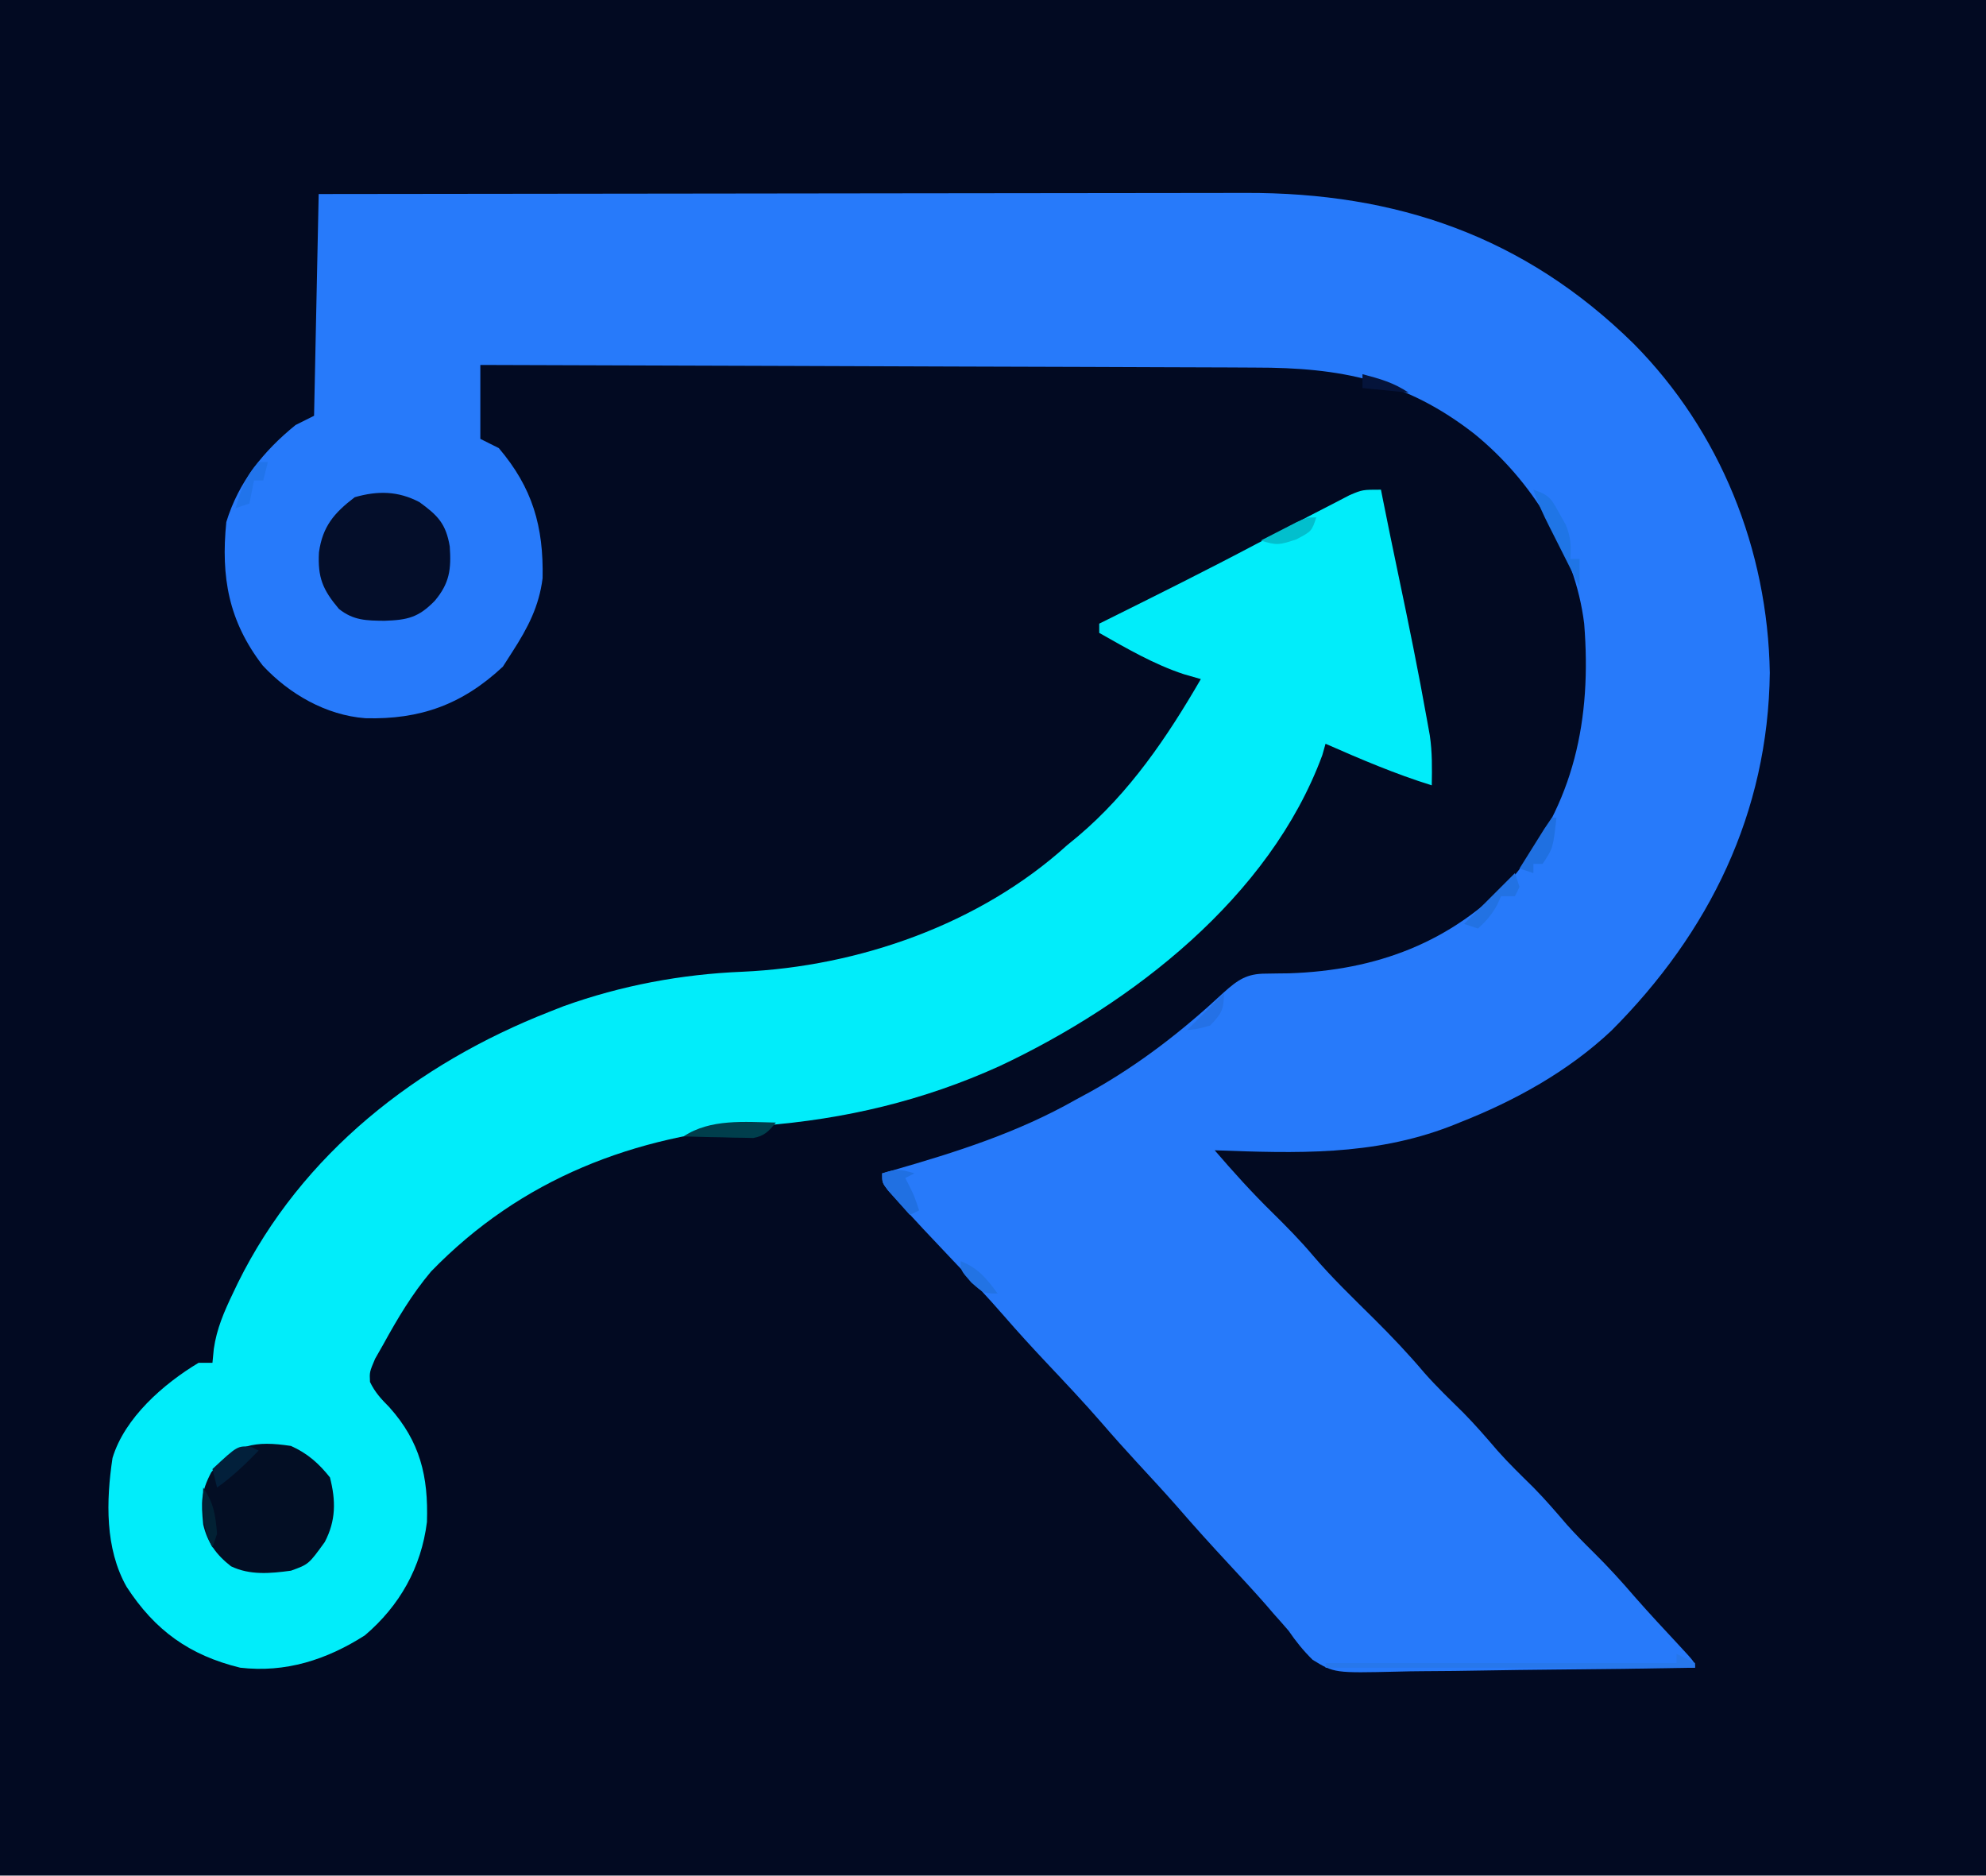
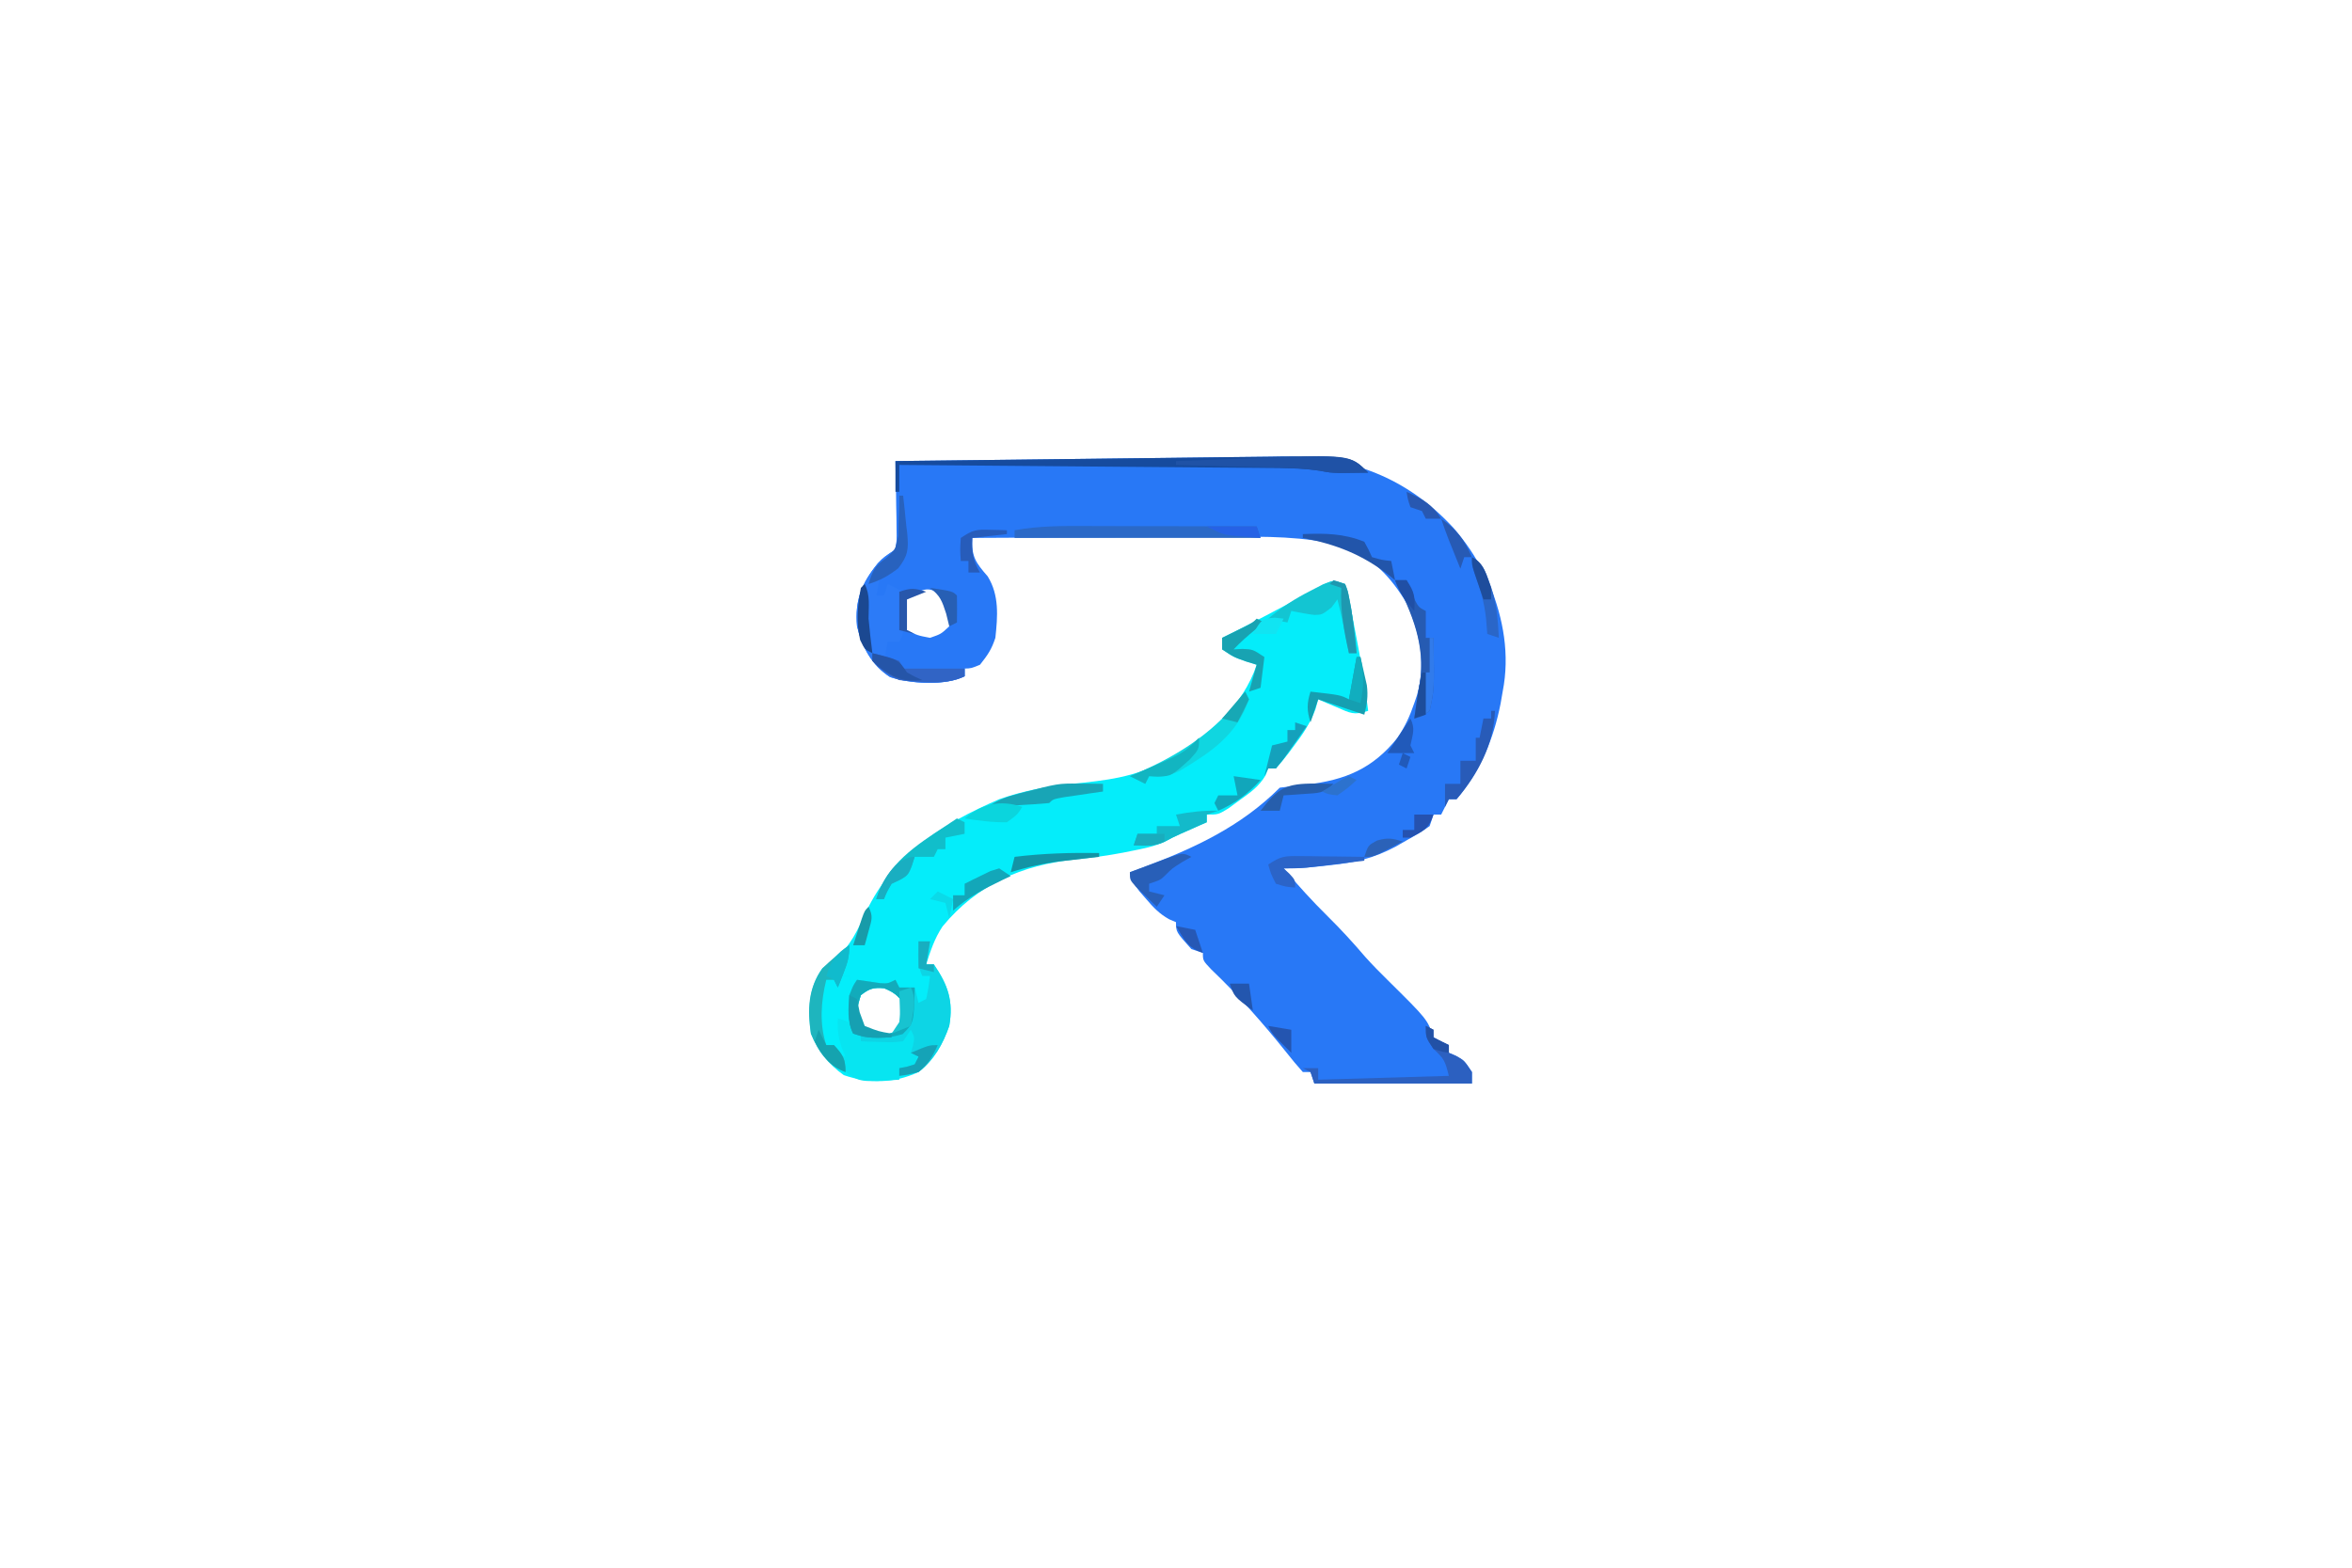
- <svg xmlns="http://www.w3.org/2000/svg" version="1.1" width="430" height="406">
-   <path d="M0,0C143.33,0,286.67,0,430,0c0,135.33,0,270.67,0,406c-143.33,0-286.67,0-430,0C0,270.67,0,135.33,0,0Z" fill="#020A22" />
-   <path d="M69,42c28.35-.05,56.69-.08,85.04-.1c13.16-.01,26.33-.03,39.49-.05c11.47-.02,22.95-.03,34.42-.04c6.08,0,12.15-.01,18.22-.02c5.73-.02,11.45-.02,17.17-.02c2.1,0,4.19,0,6.28-.01c32.69-.11,60.44,9.39,84.07,32.62c18.81,18.97,29.05,44.62,29.5,71.25c-.36,30.29-13.06,56.21-34.3,77.48c-9.4,8.84-20.94,15.2-32.89,19.89c-.69,.28-1.39,.55-2.1,.84c-16.71,6.4-33.31,5.8-50.9,5.16c4.02,4.67,8.09,9.19,12.5,13.5c3.03,2.99,6,5.99,8.75,9.25c4.14,4.86,8.74,9.26,13.27,13.75c3.79,3.77,7.43,7.59,10.88,11.68c2.65,3.01,5.55,5.78,8.41,8.6c2.61,2.65,5.02,5.43,7.44,8.26c2.47,2.78,5.13,5.35,7.78,7.96c2.52,2.56,4.85,5.27,7.19,8c1.85,2.08,3.79,4.04,5.78,6c3.16,3.12,6.1,6.34,8.99,9.71c3.08,3.51,6.27,6.93,9.45,10.34C367,359.89,367,359.89,367,361c-10.29,.19-20.58,.33-30.88,.41c-4.78,.05-9.56,.1-14.34,.19c-4.61,.09-9.23,.14-13.85,.16c-1.75,.01-3.51,.04-5.27,.09c-13.74,.32-13.74,.32-18.45-2.55c-2.03-2-3.61-3.96-5.21-6.3c-1.07-1.24-2.15-2.47-3.25-3.69c-.56-.65-1.12-1.3-1.7-1.98c-2.63-2.99-5.34-5.91-8.05-8.83c-3.79-4.08-7.52-8.2-11.16-12.41c-2.88-3.27-5.85-6.47-8.8-9.67c-2.49-2.71-4.95-5.44-7.35-8.23c-4.02-4.64-8.24-9.09-12.45-13.56c-2.95-3.14-5.85-6.31-8.68-9.57c-3.73-4.3-7.63-8.43-11.56-12.56c-4.05-4.26-8.08-8.53-12-12.91c-.58-.64-1.15-1.28-1.75-1.94C191,256,191,256,191,254c.7-.2,1.41-.4,2.13-.61c13.99-4.02,27.19-8.19,39.87-15.39c1.06-.57,2.12-1.15,3.21-1.74c10.56-5.9,19.89-13.18,28.73-21.41c3.09-2.77,5.02-4.09,9.13-4.09c.81-.01,1.61-.02,2.44-.04c.86-.01,1.73-.02,2.62-.03c18.89-.64,35.11-6.64,48.33-20.62C340.87,173.85,344.65,155.66,343,135c-1.98-16.04-11.36-30.97-23.76-41.07c-14.96-11.66-29-14.38-47.56-14.36c-1.84-.01-3.67-.02-5.51-.03c-4.94-.03-9.89-.04-14.84-.05c-5.19-.01-10.37-.03-15.56-.06c-9.8-.04-19.6-.07-29.4-.09c-11.17-.03-22.33-.07-33.5-.12c-22.96-.09-45.91-.16-68.87-.22c0,5.33,0,10.67,0,16c1.32,.66,2.64,1.32,4,2c7.31,8.61,9.71,16.98,9.48,28.17c-.77,6.09-3.19,10.72-6.48,15.83c-.35,.55-.35,.55-2.12,3.31c-8.8,8.22-17.93,11.48-29.78,11.16c-8.49-.64-16.49-5.24-22.22-11.41C49.5,134.48,47.8,124.92,49,113c2.66-8.66,8.01-15.34,15-21c1.32-.66,2.64-1.32,4-2c.33-16,.67-32,1-48Z" fill="#277AFA" />
-   <path d="M299,106c.12,.59,.23,1.17,.35,1.78c1.12,5.61,2.27,11.22,3.45,16.82c2.2,10.45,4.33,20.89,6.2,31.4c.19,1.04,.38,2.08,.57,3.16c.55,3.67,.49,7.13,.43,10.84c-7.92-2.46-15.42-5.67-23-9c-.23,.82-.46,1.63-.7,2.47c-11.35,30.77-41.25,53.85-69.86,67.3c-16.49,7.48-33.5,11.51-51.5,12.89c-27.6,2.13-52.06,11.43-71.62,31.59C89.22,280.11,86.06,285.43,83,291c-.59,1.04-1.18,2.07-1.79,3.14C80,297,80,297,80.11,299.15c1.09,2.26,2.43,3.7,4.2,5.48c6.65,7.44,8.46,14.94,8.13,24.84C91.21,339.3,86.53,347.6,79,354c-8.26,5.28-17.18,8.15-27,7c-10.99-2.69-18.45-8.06-24.59-17.51c-4.7-8.3-4.44-18.65-3.05-27.88C26.98,306.9,35.43,299.54,43,295c.99,0,1.98,0,3,0c.05-.49,.05-.49,.29-3c.63-4.39,2.24-8.08,4.15-12.06c.35-.74,.7-1.48,1.07-2.24C65.34,249.71,90.33,230.22,119,219c.99-.39,1.98-.78,3-1.18c12.48-4.49,25.51-6.93,38.73-7.47c25.21-1.13,51.42-10.29,70.27-27.35c.8-.66,1.6-1.32,2.43-2c11.19-9.47,19.27-21.41,26.57-34c-1.22-.35-2.43-.7-3.69-1.06c-6.51-2.15-12.36-5.58-18.31-8.94c0-.66,0-1.32,0-2c.63-.31,1.26-.62,1.9-.94c10.79-5.36,21.58-10.73,32.23-16.37c11.99-6.35,11.99-6.35,16.81-8.81c1.08-.56,2.16-1.12,3.27-1.7C295,106,295,106,299,106Z" fill="#01EDFA" />
-   <path d="M63,313c3.57,1.6,6.02,3.77,8.44,6.81c1.3,5.07,1.3,9.37-1.13,14c-3.48,4.81-3.48,4.81-7.31,6.19c-4.43,.6-8.85,1.03-12.98-.95c-3.21-2.51-5.1-5.11-6.02-9.05c-.46-4.84-.53-6.99,1.75-11.31c5.09-6.09,9.5-6.87,17.25-5.69Z" fill="#030E24" />
-   <path d="M90.81,108.69c3.99,2.89,5.75,4.69,6.57,9.61c.34,4.91-.03,7.94-3.25,11.76c-3.51,3.6-5.86,4.15-10.88,4.32c-3.95-.04-6.73-.07-9.87-2.57c-3.53-4.18-4.61-6.82-4.32-12.25c.78-5.58,3.27-8.53,7.75-11.93c5.03-1.44,9.39-1.35,14,1.06Z" fill="#040E2A" />
-   <path d="M363,358c1.32,.66,2.64,1.32,4,2c0,.33,0,.66,0,1c-26.67,0-53.33,0-80,0c0-.33,0-.66,0-1c25.33,0,50.67,0,76,0c0-.66,0-1.32,0-2Z" fill="#2777EB" />
-   <path d="M332,106c3.6,1.2,3.91,2.02,5.69,5.25c.43,.77,.87,1.54,1.32,2.33c1.09,2.66,1.18,4.58,.99,7.42c.66,0,1.32,0,2,0c0,1.98,0,3.96,0,6c-.26-.51-.51-1.03-.78-1.56c-.96-1.93-1.94-3.86-2.91-5.79c-.63-1.24-1.25-2.47-1.87-3.71c-.32-.63-.64-1.25-.96-1.9c-1.34-2.65-2.54-5.21-3.48-8.04Z" fill="#1F75E6" />
-   <path d="M328,189c.33,.99,.66,1.98,1,3c-.33,.66-.66,1.32-1,2c-.99,0-1.98,0-3,0c-.27,.6-.54,1.2-.81,1.81c-1.17,2.16-2.38,3.55-4.19,5.19c-.99-.33-1.98-.66-3-1c3.67-3.67,7.33-7.33,11-11Z" fill="#2272E3" />
-   <path d="M54.38,313.19c.53,.27,1.07,.53,1.62,.81c-2.85,2.93-5.65,5.64-9,8c-.33-1.32-.66-2.64-1-4c5.42-5.05,5.42-5.05,8.38-4.81Z" fill="#02203B" />
-   <path d="M168,243c-1.57,1.87-2.46,2.9-4.9,3.34c-.7-.02-1.39-.03-2.11-.05c-.76-.01-1.52-.02-2.3-.03c-.78-.02-1.57-.05-2.38-.07c-.4-.01-.4-.01-2.41-.04c-1.97-.04-3.93-.09-5.9-.15c5.79-3.86,13.24-3.14,20-3Z" fill="#003E4C" />
-   <path d="M198,254c-.33,.17-.33,.17-2,1c.31,.6,.62,1.2,.94,1.81C198,259,198,259,199,262c-.33,.17-.33,.17-2,1c-1.01-1.12-2-2.25-3-3.37c-.56-.63-1.11-1.26-1.69-1.9C191,256,191,256,191,254c3.13-1.04,3.99-.93,7,0Z" fill="#2070E2" />
-   <path d="M336,177c.33,0,.66,0,1,0c-.75,6.63-.75,6.63-3,10c-.66,0-1.32,0-2,0c0,.66,0,1.32,0,2c-.99-.33-1.98-.66-3-1c1.14-1.84,2.29-3.67,3.44-5.5c.64-1.02,1.27-2.04,1.93-3.09c.27-.4,.27-.4,1.63-2.41Z" fill="#1F70E1" />
-   <path d="M56,100c.66,0,1.32,0,2,0c-.33,1.32-.66,2.64-1,4c-.66,0-1.32,0-2,0c-.33,1.65-.66,3.3-1,5c-.99,.33-1.98,.66-3,1c1.14-3.87,2.23-7,5-10Z" fill="#2174EB" />
-   <path d="M285,112c-1,3-1,3-4.31,4.75c-3.63,1.23-4.32,1.35-7.69,.25c1.62-.84,3.25-1.67,4.88-2.5c.9-.46,1.8-.93,2.74-1.41C283,112,283,112,285,112Z" fill="#02BFCD" />
-   <path d="M44,322c2.32,3.49,2.63,5.86,3,10c-.33,.99-.66,1.98-1,3c-2.25-4.5-2.17-8.08-2-13Z" fill="#022134" />
-   <path d="M208,273c3.8,1.49,5.61,3.76,8,7c-3,0-3,0-5.69-2.37C208,275,208,275,208,273Z" fill="#2273E4" />
-   <path d="M265,215c0,3.57-.55,4.47-3,7c-2.69,.75-2.69,.75-5,1c2.67-2.67,5.33-5.33,8-8Z" fill="#2471E6" />
-   <path d="M295,81c3.79,1,6.72,1.81,10,4c-3.33-.33-6.67-.67-10-1c0-.99,0-1.98,0-3Z" fill="#05143B" />
+ <svg xmlns="http://www.w3.org/2000/svg" version="1.1" width="612" height="408">
+   <path d="M378.25,137.44c3.16,3.69,5.58,7.22,7.75,11.56c.26,.51,.26,.51,1.56,3.06c3.67,8.99,5.32,18.41,3.44,27.94c-.18,1.03-.35,2.06-.54,3.12c-1.81,9.22-5.32,17.65-11.46,24.88c-.66,0-1.32,0-2,0c-.33,.66-.33,.66-2,4c-.66,0-1.32,0-2,0c-.33,.99-.66,1.98-1,3c-2.55,1.75-2.55,1.75-5.75,3.56c-1.05,.6-2.09,1.2-3.17,1.82c-5.63,2.96-10.38,4.09-16.64,4.75c-.76,.08-1.51,.17-2.29,.26c-3.41,.38-6.71,.61-10.15,.61c3.68,4.34,7.45,8.51,11.5,12.5c3.43,3.38,6.62,6.88,9.75,10.54c1.85,2.07,3.77,4.01,5.75,5.96c10.44,10.32,10.44,10.32,12,15c2.06,1.19,2.06,1.19,4,2c0,.66,0,1.32,0,2c.62,.27,1.24,.54,1.88,.81C381,276,381,276,383,279c0,.99,0,1.98,0,3c-13.67,0-27.33,0-41,0c-.33-.99-.66-1.98-1-3c-.66,0-1.32,0-2,0c-1.46-1.61-2.84-3.29-4.19-5c-6.15-7.69-12.5-14.88-19.62-21.69C313,250,313,250,313,248c-.99-.33-1.98-.66-3-1c-4-4.46-4-4.46-4-7c-.58-.25-1.17-.5-1.77-.75c-2.54-1.42-4.02-2.98-5.92-5.19c-.6-.69-1.2-1.38-1.82-2.09C295,230,295,230,294,227c1.18-.44,2.37-.87,3.59-1.32c13.18-4.93,25.3-10.57,35.41-20.68c2.32-.34,4.66-.6,7-.81c10.02-1.16,17.23-4.16,23.6-12.15c1.99-2.9,3.27-5.71,4.4-9.04c.22-.63,.43-1.25,.65-1.9c2.47-8.16,.84-16.45-2.65-24.1c-3.91-6.67-9.17-12.29-16.57-14.91c-10.18-2.56-20.07-2.47-30.51-2.38c-1.91,0-3.82,.01-5.73,.01c-4.98,.01-9.97,.04-14.95,.07c-5.1,.03-10.2,.05-15.3,.06c-9.98,.04-19.96,.09-29.94,.15c-.24,4.81,.83,6.37,4,10c3.05,4.93,2.6,10.4,2,16c-.98,2.99-1.99,4.48-4,7c-2.25,.94-2.25,.94-4,1c0,.66,0,1.32,0,2c-5.08,2.54-14.05,1.98-19.41,.2c-4.77-3.05-7.27-7.79-8.59-13.2c-.61-6.76,1.19-11.21,5.43-16.41C230,145,230,145,233,143c.34-2.34,.34-2.34,.29-5.23c0-.51,0-.51-.03-3.12c-.02-1.08-.05-2.16-.07-3.27c-.02-1.09-.03-2.18-.04-3.3c-.04-2.7-.09-5.39-.15-8.08c14-.18,28.01-.34,42.01-.49c6.51-.08,13.01-.15,19.51-.23c6.29-.08,12.57-.15,18.85-.22c2.39-.02,4.78-.05,7.17-.09c3.37-.04,6.73-.08,10.09-.11c.98-.01,1.95-.03,2.96-.05c17.79-.1,32.51,5.45,44.66,18.63ZM236,156c-1.16,3.32-1.12,4.63,0,8c2.75,1.38,2.75,1.38,6,2c2.88-1,2.88-1,5-3c.63-2.94,.63-2.94,0-6c-4.6-4.49-5.83-4.75-11-1Z" fill="#2878F6" />
+   <path d="M350,152c.85,3.02,1.45,5.92,2,9c.25,1.28,.5,2.56,.75,3.88c1.3,6.69,2.46,13.34,3.25,20.12c-3.71,1.24-4.68,.57-8.19-.94c-.45-.19-.45-.19-2.73-1.15c-.69-.3-1.37-.6-2.08-.91c-.12,.43-.12,.43-.72,2.6c-1.44,3.82-3.32,6.54-5.78,9.78c-.2,.27-.2,.27-1.22,1.65c-1.04,1.36-2.16,2.67-3.28,3.97c-.66,0-1.32,0-2,0c-.11,.29-.11,.29-.66,1.73c-1.78,3.01-3.95,4.49-6.78,6.52c-.97,.71-1.93,1.41-2.93,2.14C317,212,317,212,314,212c0,.66,0,1.32,0,2c-.6,.27-1.21,.53-1.83,.8c-.8,.36-1.6,.71-2.42,1.08c-.79,.34-1.58,.69-2.39,1.05C305,218,305,218,303.13,219.04c-2.9,1.31-5.76,1.84-8.88,2.46c-.65,.13-1.31,.26-1.98,.4c-4.13,.79-8.25,1.34-12.43,1.77c-13.9,1.42-25.6,6.51-34.59,17.45c-2.07,3.11-3.13,6.32-4.25,9.88c.66,0,1.32,0,2,0c3.66,5.38,5.12,9.48,4,16c-1.65,4.76-4,8.85-8,12c-6.26,2.96-12.92,3.06-19.44,.81c-4.02-2.84-6.67-6.29-8.56-10.81c-.72-6.15-.72-11.84,3-17c1.07-.85,2.16-1.68,3.25-2.5c4.14-3.3,5.85-7.39,8.06-12.11C232.58,222.21,245,214.53,260,208c6.23-2.18,12.44-3.35,19-4c8.62-.88,16.39-1.68,24-6c.65-.35,1.3-.7,1.97-1.05c9.54-5.49,18.48-13.29,22.03-23.95c-.93-.29-1.86-.58-2.81-.87C321,171,321,171,318,169c0-.99,0-1.98,0-3c1.14-.56,2.28-1.13,3.45-1.71c4.47-2.24,8.89-4.56,13.3-6.91c1.47-.79,2.95-1.57,4.42-2.36c.64-.34,1.28-.68,1.94-1.03c.63-.33,1.25-.65,1.89-.99c.68-.39,1.35-.78,2.05-1.19C347,151,347,151,350,152ZM224,259c-1.09,3.34-1.39,5.14,.06,8.38C226,269,226,269,229,269.44c3-.44,3-.44,4.88-1.63c1.53-2.47,1.55-3.96,1.12-6.81c-1.47-2.06-2.62-2.84-4.94-3.81c-2.75-.25-3.89,.09-6.06,1.81Z" fill="#04EDFA" />
+   <path d="M221,254c1.32,4.96,1.09,9.91,1,15c.66,0,1.32,0,2,0c0,.66,0,1.32,0,2c3.67,0,7.33,0,11,0c.66-1.32,1.32-2.64,2-4c.66,.33,1.32,.66,2,1c.1,3.49-.22,6.59-1,10c-1.32,0-2.64,0-4,0c0,.99,0,1.98,0,3c-10.05,.62-10.05,.62-13.56-1.69c-1.48-2.38-2.55-4.65-3.44-7.31c-.66,0-1.32,0-2,0c-2.5-3.75-2.42-7.65-2-12c.81-2.94,.81-2.94,2-5c3-1,3-1,6-1Z" fill="#07E5F1" />
+   <path d="M239,245c.99,0,1.98,0,3,0c-.33,1.98-.66,3.96-1,6c.66,0,1.32,0,2,0c3.66,5.38,5.12,9.48,4,16c-1.63,4.71-3.97,8.95-8,12c-2.75,.75-2.75,.75-5,1c0-.66,0-1.32,0-2c.64-.12,1.28-.25,1.94-.37c.68-.21,1.36-.42,2.06-.63c.33-.66,.66-1.32,1-2c-.66-.33-1.32-.66-2-1c.19-.62,.37-1.24,.56-1.87C238,270,238,270,237,268c-.66,.99-1.32,1.98-2,3c-2.6,.29-2.6,.29-5.62,.19c-.51-.02-.51-.02-3.04-.08c-.77-.04-1.55-.07-2.34-.11c0-.66,0-1.32,0-2c-.66,0-1.32,0-2,0c-1.58-3.17-1.29-6.54-1-10c1-2.5,1-2.5,2-4c2.02,.29,4.04,.59,6.05,.88C231,256,231,256,233,255c.33,.66,.66,1.32,1,2c1.32,0,2.64,0,4,0c.33,1.32,.66,2.64,1,4c.66-.33,1.32-.66,2-1c.63-3.06,.63-3.06,1-6c-.66,0-1.32,0-2,0c-1.48-2.96-1.06-5.74-1-9Zm-15,14c-1.09,3.34-1.39,5.14,.06,8.38C226,269,226,269,229,269.44c3-.44,3-.44,4.88-1.63c1.53-2.47,1.55-3.96,1.12-6.81c-1.47-2.06-2.62-2.84-4.94-3.81c-2.75-.25-3.89,.09-6.06,1.81Z" fill="#0DD5E5" />
+   <path d="M234,129c.33,0,.66,0,1,0c.3,2.56,.57,5.12,.81,7.69c.05,.36,.05,.36,.27,2.18c.37,4.17,.17,5.81-2.44,9.15C231,150,231,150,229,150c-.33,1.65-.66,3.3-1,5c.66,0,1.32,0,2,0c.33-.99,.66-1.98,1-3c1.32,.66,2.64,1.32,4,2c.03,1.79,.05,3.58,.06,5.38c.01,.99,.03,1.99,.04,3.02c-.1,2.6-.1,2.6-1.1,4.6c-.99,0-1.98,0-3,0c-.33,1.65-.66,3.3-1,5c1.32,0,2.64,0,4,0c.33,.66,.66,1.32,1,2c5.33,0,10.67,0,16,0c0,.66,0,1.32,0,2c-5.08,2.54-14.05,1.98-19.41,.2c-4.77-3.05-7.27-7.79-8.59-13.2c-.61-6.76,1.19-11.21,5.43-16.41C230,145,230,145,233,143c.51-3.26,.51-3.26,.69-7.12c.06-1.29,.13-2.57,.2-3.89c.03-.99,.07-1.97,.11-2.99Z" fill="#2C7BF7" />
+   <path d="M356,123c-1.54,.03-3.08,.05-4.62,.06c-.43,.01-.43,.01-2.61,.04c-2.77-.1-2.77-.1-5.29-.59c-4.64-.68-9.21-.69-13.89-.72c-1.04-.01-2.07-.02-3.14-.03c-3.41-.03-6.81-.05-10.22-.08c-2.37-.02-4.74-.04-7.11-.06c-6.22-.05-12.45-.1-18.67-.15c-6.35-.05-12.71-.11-19.06-.16c-12.47-.11-24.93-.21-37.39-.31c0,2.31,0,4.62,0,7c-.33,0-.66,0-1,0c0-2.64,0-5.28,0-8c14-.18,28.01-.34,42.01-.49c6.51-.08,13.01-.15,19.51-.23c6.29-.08,12.57-.15,18.85-.22c2.39-.02,4.78-.05,7.17-.09c3.37-.04,6.73-.08,10.09-.11c.98-.01,1.95-.03,2.96-.05c18.11-.11,18.11-.11,22.41,4.19Z" fill="#164B9E" />
+   <path d="M283.93,136.9c.62,0,.62,0,3.74,.01c3.92,0,7.85,.01,11.77,.03c2.66,0,5.33,.01,8,.01c6.52,.01,13.04,.03,19.56,.05c.17,.5,.17,.5,1,3c-21.33,0-42.67,0-64,0c0-.66,0-1.32,0-2c6.64-1.22,13.2-1.13,19.93-1.1Z" fill="#2B69C7" />
+   <path d="M221,254c1.16,4.26,.76,7.68,0,12c-.99-.33-1.98-.66-3-1c-.22,3.86,.4,6.49,2,10c-.99-.33-1.98-.66-3-1c0-.66,0-1.32,0-2c-.66,0-1.32,0-2,0c-2.5-3.75-2.42-7.65-2-12c.81-2.94,.81-2.94,2-5c3-1,3-1,6-1Z" fill="#03EEFA" />
+   <path d="M324,180c.33,.66,.66,1.32,1,2c-3.18,9.35-9.91,13.76-18.06,18.64c-2.97,1.38-4.72,1.66-7.94,1.36c-.33,.66-.66,1.32-1,2c-1.32-.66-2.64-1.32-4-2c.56-.23,1.11-.46,1.69-.7c11.06-4.73,21.29-11.28,28.31-21.3Z" fill="#10D6E0" />
+   <path d="M371,267c.66,.33,1.32,.66,2,1c0,.66,0,1.32,0,2c1.32,.66,2.64,1.32,4,2c0,.66,0,1.32,0,2c.62,.27,1.24,.54,1.88,.81C381,276,381,276,383,279c0,.99,0,1.98,0,3c-13.67,0-27.33,0-41,0c-.33-.99-.66-1.98-1-3c-.66-.33-1.32-.66-2-1c1.32,0,2.64,0,4,0c0,.99,0,1.98,0,3c5.67-.17,5.67-.17,34-1c-1-3.99-1.24-4.46-4-7c-2-3-2-3-2-6Z" fill="#2C60C0" />
+   <path d="M221,246c0,2.95-.44,4.49-1.5,7.19c-.28,.71-.56,1.43-.84,2.17c-.22,.54-.44,1.08-.66,1.64c-.33-.66-.66-1.32-1-2c-.66,0-1.32,0-2,0c-1.38,5.51-1.82,11.54,0,17c.66,0,1.32,0,2,0c2.3,2.56,3,3.48,3,7c-4.85-2.08-7.03-5.17-9-10c-.94-6.16-.73-11.83,3-17c2.23-2.14,4.55-4.11,7-6Z" fill="#1EB5BE" />
+   <path d="M350,152c.7,1.75,.7,1.75,1.13,4c.15,.8,.3,1.61,.46,2.43c.61,3.85,1.04,7.69,1.41,11.57c-.66,0-1.32,0-2,0c-.07-.34-.07-.34-.4-2.05c-.18-.89-.36-1.78-.54-2.7c-.17-.88-.35-1.76-.52-2.67c-.46-2.21-.97-4.4-1.54-6.58c-.49,.68-.99,1.36-1.5,2.06c-2.5,1.94-2.5,1.94-4.55,1.98c-1.99-.26-3.97-.64-5.95-1.04c-.33,.99-.66,1.98-1,3c-1.65-.33-3.3-.66-5-1c3.52-2.98,7.01-5.24,11.13-7.31c1.03-.53,2.06-1.07,3.13-1.62C347,151,347,151,350,152Z" fill="#13C5D2" />
+   <path d="M223,255c2.02,.29,4.04,.59,6.05,.88C231,256,231,256,233,255c.33,.66,.66,1.32,1,2c1.32,0,2.64,0,4,0c-.19,9.19-.19,9.19-3.12,12.13c-4.55,1.38-8.37,1.37-12.88-.13c-1.58-3.17-1.29-6.54-1-10c1-2.5,1-2.5,2-4Zm1,4c-1.09,3.34-1.39,5.14,.06,8.38C226,269,226,269,229,269.44c3-.44,3-.44,4.88-1.63c1.53-2.47,1.55-3.96,1.12-6.81c-1.47-2.06-2.62-2.84-4.94-3.81c-2.75-.25-3.89,.09-6.06,1.81Z" fill="#12ABBB" />
+   <path d="M363,151c.99,0,1.98,0,3,0c.45,1.13,.91,2.27,1.38,3.44C369,158,369,158,371,159c0,2.31,0,4.62,0,7c.66,0,1.32,0,2,0c.22,13.4,.22,13.4-1,19c-2.06,1.5-2.06,1.5-4,2c.14-.95,.29-1.9,.44-2.87c.08-.65,.17-1.29,.26-1.96c.2-1.47,.45-2.94,.73-4.4c1.55-9.69-2-18.26-6.43-26.77Z" fill="#265BB2" />
+   <path d="M249,213c.66,.33,1.32,.66,2,1c0,.99,0,1.98,0,3c-1.65,.33-3.3,.66-5,1c0,.99,0,1.98,0,3c-.66,0-1.32,0-2,0c-.33,.66-.66,1.32-1,2c-1.65,0-3.3,0-5,0c-.25,.78-.49,1.57-.75,2.38c-1.46,3.06-2.3,3.24-5.25,4.62c-1.25,2.13-1.25,2.13-2,4c-.66,0-1.32,0-2,0c2.77-9.13,10.38-14.03,18-19c.99-.66,1.98-1.32,3-2Z" fill="#11BECA" />
+   <path d="M353,171c.33,0,.66,0,1,0c.37,1.56,.72,3.12,1.06,4.69c.2,.87,.4,1.74,.6,2.63c.36,2.84,.05,4.93-.66,7.68c-4-1.33-8-2.67-12-4c-.66,1.98-1.32,3.96-2,6c-.98-3.05-.98-4.95,0-8c7.75,.88,7.75,.88,10,2c.67-3.67,1.33-7.33,2-11Z" fill="#159FB1" />
+   <path d="M280.69,203.94c.59,0,.59,0,3.57,.02c.91,.02,1.81,.03,2.74,.04c0,.66,0,1.32,0,2c-.46,.07-.46,.07-2.81,.4c-1.2,.18-2.39,.36-3.63,.54c-1.19,.17-2.39,.35-3.62,.52C274,208,274,208,273,209c-2.69,.24-5.36,.42-8.06,.56c-.38,.02-.38,.02-2.3,.13c-1.88,.11-3.76,.21-5.64,.31c2.98-1.98,5.08-2.68,8.5-3.56c9.84-2.56,9.84-2.56,15.19-2.5Z" fill="#18A5B6" />
+   <path d="M356,123c-1.54,.03-3.08,.05-4.62,.06c-.43,.01-.43,.01-2.61,.04c-2.77-.1-2.77-.1-5.44-.59c-3.79-.58-7.53-.74-11.35-.83c-.38-.01-.38-.01-2.26-.06c-2.37-.06-4.73-.12-7.09-.18c-1.62-.05-3.23-.09-4.84-.13c-3.93-.11-7.86-.21-11.79-.31c0-.33,0-.66,0-1c4.91-.19,9.81-.37,14.72-.54c1.67-.05,3.33-.12,4.99-.18c25.55-1.02,25.55-1.02,30.29,3.72Z" fill="#1F52A6" />
+   <path d="M388,185c.33,0,.66,0,1,0c-.33,8.7-4.36,16.41-10,23c-.66,0-1.32,0-2,0c-.33,.66-.66,1.32-1,2c0-1.98,0-3.96,0-6c1.32,0,2.64,0,4,0c0-1.98,0-3.96,0-6c1.32,0,2.64,0,4,0c0-1.98,0-3.96,0-6c.33,0,.66,0,1,0c.33-1.65,.66-3.3,1-5c.66,0,1.32,0,2,0c0-.66,0-1.32,0-2Z" fill="#285BB8" />
+   <path d="M338.11,222.8c.98,.01,1.96,.02,2.97,.02c1.03,.02,2.05,.04,3.11,.06c1.03,0,2.07,.01,3.14,.02c2.55,.03,5.11,.06,7.67,.1c0,.33,0,.66,0,1c-2.75,.34-5.5,.67-8.25,1c-.78,.1-1.55,.19-2.36,.29c-.37,.04-.37,.04-2.28,.27c-.35,.04-.35,.04-2.1,.26c-1.99,.18-4,.18-6.01,.18c.5,.45,.99,.91,1.5,1.38C337,229,337,229,337,231c-2.37-.19-2.37-.19-5-1c-1.31-2.56-1.31-2.56-2-5c3.3-2.2,4.27-2.24,8.11-2.2Z" fill="#2B64C8" />
+   <path d="M317,211c-.99,.33-1.98,.66-3,1c0,.66,0,1.32,0,2c-.6,.27-1.21,.53-1.83,.8c-.8,.36-1.6,.71-2.42,1.08c-.79,.34-1.58,.69-2.39,1.05c-1.51,.68-3,1.41-4.45,2.2c-2.67,1.22-5.02,1-7.91,.87c.33-.99,.66-1.98,1-3c1.65,0,3.3,0,5,0c0-.66,0-1.32,0-2c1.98,0,3.96,0,6,0c-.33-.99-.66-1.98-1-3c3.72-.69,7.21-1.11,11-1Z" fill="#13BACA" />
+   <path d="M327,161c.66,.33,1.32,.66,2,1c-.38,.3-.38,.3-2.31,1.81c-2.04,1.66-3.89,3.29-5.69,5.19c.76-.04,1.53-.08,2.31-.12C326,169,326,169,329,171c-.33,2.64-.66,5.28-1,8c-.99,.33-1.98,.66-3,1c.33-1.15,.33-1.15,2-7c-.93-.29-1.86-.58-2.81-.87C321,171,321,171,318,169c0-.99,0-1.98,0-3c.57-.28,1.13-.55,1.71-.84c.74-.36,1.47-.72,2.23-1.1c.73-.36,1.46-.72,2.21-1.09C326,162,326,162,327,161Z" fill="#18A3B2" />
+   <path d="M234,129c.33,0,.66,0,1,0c.3,2.56,.57,5.12,.81,7.69c.05,.36,.05,.36,.27,2.18c.36,4.11,.19,5.79-2.39,9.07c-2.54,1.95-4.65,3.1-7.69,4.06c1.01-3.31,1.61-4.74,4.53-6.72C233,143,233,143,233.71,139.55c.01-.63,.01-.63,.1-3.8c.05-1.26,.1-2.53,.15-3.83c.01-.96,.03-1.93,.04-2.92Z" fill="#2862BE" />
+   <path d="M310,223c-.38,.22-.38,.22-2.31,1.31C305,226,305,226,303.38,227.63C302,229,302,229,299,230c0,.66,0,1.32,0,2c1.32,.33,2.64,.66,4,1c-.33,.5-.33,.5-2,3c-1.17-1.12-2.34-2.25-3.5-3.37c-.65-.63-1.3-1.26-1.97-1.9C294,229,294,229,294,227c2.29-.86,4.58-1.72,6.88-2.56c.65-.25,1.3-.5,1.97-.75c4.92-1.8,4.92-1.8,7.15-.69Z" fill="#285FB8" />
+   <path d="M227,170c2.35,.6,4.69,1.27,7,2c.33,.66,.66,1.32,1,2c5.33,0,10.67,0,16,0c0,.66,0,1.32,0,2c-4.86,2.43-11.67,1.51-17,1c-3.19-1.31-4.55-2.49-7-5c0-.66,0-1.32,0-2Z" fill="#3164C5" />
+   <path d="M339,139c5.71-.23,10.66-.18,16,2c1.13,2.06,1.13,2.06,2,4c2.63,.75,2.63,.75,5,1c.33,1.65,.66,3.3,1,5c-.5-.4-.99-.8-1.5-1.21c-7.04-5.48-13.8-8.11-22.5-9.79c0-.33,0-.66,0-1Z" fill="#2255AA" />
+   <path d="M312,192c0,3,0,3-2.31,5.56c-4.85,4.4-4.85,4.4-8.38,4.57c-.76-.05-1.52-.09-2.31-.13c-.33,.66-.66,1.32-1,2c-1.32-.66-2.64-1.32-4-2c.56-.23,1.11-.46,1.69-.7c12.24-5.23,12.24-5.23,16.31-9.3Z" fill="#12B5C1" />
+   <path d="M342.25,203.94c.89,.01,1.78,.02,2.7,.02c.68,.02,1.35,.03,2.05,.04c-2.59,2.59-4.03,2.37-7.62,2.63c-1.01,.07-2.01,.14-3.04,.22c-.39,.03-.39,.03-2.34,.15c-.33,1.32-.66,2.64-1,4c-1.65,0-3.3,0-5,0c4.53-5.92,6.69-7.16,14.25-7.06Z" fill="#265EAC" />
+   <path d="M383,145c3.29,1.64,3.83,4.84,5.11,8.14c1.32,4.25,1.7,8.44,1.89,12.86c-.99-.33-1.98-.66-3-1c-.1-1.3-.21-2.6-.31-3.94c-.47-4.33-1.57-8.14-3.07-12.21C383,147,383,147,383,145Z" fill="#2A66C8" />
+   <path d="M372,166c.33,0,.66,0,1,0c.22,13.4,.22,13.4-1,19c-2.06,1.5-2.06,1.5-4,2c.55-4.03,1.16-8.02,2-12c.66,0,1.32,0,2,0c0-2.97,0-5.94,0-9Z" fill="#317BEB" />
+   <path d="M266,210c-1.31,2.06-1.31,2.06-4,4c-3.73,.06-7.32-.42-11-1c4.55-3.79,9.2-4.93,15-3Z" fill="#0BD5DD" />
+   <path d="M337,188c.99,.33,1.98,.66,3,1c-1.28,1.84-2.58,3.67-3.87,5.5c-.36,.51-.36,.51-2.18,3.09c-.65,.8-1.29,1.59-1.95,2.41c-.66,0-1.32,0-2,0c-.33,.66-.66,1.32-1,2c.67-2.67,1.33-5.33,2-8c1.32-.33,2.64-.66,4-1c0-.99,0-1.98,0-3c.66,0,1.32,0,2,0c0-.66,0-1.32,0-2Z" fill="#14A1BC" />
+   <path d="M286,222c0,.33,0,.66,0,1c-1.07,.12-2.15,.24-3.25,.37c-1.44,.17-2.88,.34-4.31,.51c-.71,.07-1.41,.15-2.14,.23c-4.61,.56-8.86,1.5-13.3,2.89c.33-1.32,.66-2.64,1-4c7.36-.91,14.59-1.11,22-1Z" fill="#1394A5" />
+   <path d="M257.69,137.88c.4,0,.4,0,2.45,.05c.3,.01,.3,.01,1.86,.07c0,.33,0,.66,0,1c-1.48,.17-1.48,.17-9,1c-.2,3.63,.14,5.87,2,9c-.99,0-1.98,0-3,0c0-.99,0-1.98,0-3c-.66,0-1.32,0-2,0c-.19-2.87-.19-2.87,0-6c3.2-2.14,4.02-2.23,7.69-2.12Z" fill="#275CBA" />
+   <path d="M260,226c.99,.66,1.98,1.32,3,2c-.66,.31-1.33,.63-2.01,.95c-4.75,2.3-9.04,4.49-12.99,8.05c0-1.32,0-2.64,0-4c.99,0,1.98,0,3,0c0-.99,0-1.98,0-3c1.43-.73,2.87-1.43,4.31-2.12c.8-.4,1.6-.79,2.43-1.2c.74-.22,1.49-.45,2.26-.68Z" fill="#13A7B9" />
+   <path d="M347,151c.99,.33,1.98,.66,3,1c.7,1.75,.7,1.75,1.13,4c.15,.8,.3,1.61,.46,2.43c.61,3.85,1.04,7.69,1.41,11.57c-.66,0-1.32,0-2,0c-1.3-5.76-2.26-11.09-2-17c-.99-.33-1.98-.66-3-1c.33-.33,.66-.66,1-1Z" fill="#1E98B0" />
+   <path d="M225,152c1.48,2.95,1,5.71,1,9c.27,3.01,.62,6,1,9c-2-1-2-1-3.19-3.44c-1.06-4.67-.68-8.87,.19-13.56c.33-.33,.66-.66,1-1Z" fill="#1B4891" />
+   <path d="M213,268c.66,1.32,1.32,2.64,2,4c.66,0,1.32,0,2,0c2.3,2.56,3,3.48,3,7c-4.2-1.5-5.89-4.17-8-8c.33-.99,.66-1.98,1-3Z" fill="#15A3AF" />
+   <path d="M221,259c.33,.17,.33,.17,2,1c.23,1.13,.45,2.27,.69,3.44c.43,1.17,.86,2.35,1.31,3.56c3.63,1.44,3.63,1.44,7,2c0,.33,0,.66,0,1c-6.62,.13-6.62,.13-10-1c-1.61-3.21-1.06-6.44-1-10Z" fill="#16A0B2" />
+   <path d="M321,202c2.31,.33,4.62,.66,7,1c-3.38,3.68-6.43,5.98-11,8c-.33-.66-.66-1.32-1-2c.33-.66,.66-1.32,1-2c1.65,0,3.3,0,5,0c-.33-1.65-.66-3.3-1-5Z" fill="#11A6BB" />
+   <path d="M367,187c1.33,2.67,.57,4.13,0,7c.33,.66,.66,1.32,1,2c-2.31,0-4.62,0-7,0c2-3,4-6,6-9Zm-2,9c.66,.33,1.32,.66,2,1c-.33,.99-.66,1.98-1,3c-.66-.33-1.32-.66-2-1c.33-.99,.66-1.98,1-3Z" fill="#215ABA" />
+   <path d="M241,154c-1.65,.66-3.3,1.32-5,2c0,2.64,0,5.28,0,8c.66,.33,1.32,.66,2,1c-1.32-.33-2.64-.66-4-1c0-3.3,0-6.6,0-10c3.13-1.04,3.99-.93,7,0Z" fill="#2757AB" />
+   <path d="M238,223c-1.49,4.73-1.49,4.73-4,6.06c-.66,.31-1.32,.62-2,.94c-1.25,2.13-1.25,2.13-2,4c-.66,0-1.32,0-2,0c1.27-4.3,4.92-11,10-11Z" fill="#19AEC1" />
+   <path d="M237,257c1.64,3.28,.52,6.43,0,10c-1.65,.66-3.3,1.32-5,2c.66-.99,1.32-1.98,2-3c.2-2.04,.2-2.04,.13-4.19c-.05-1.26-.09-2.51-.13-3.81c.99-.33,1.98-.66,3-1Z" fill="#18C3D0" />
+   <path d="M221,246c0,2.95-.44,4.49-1.5,7.19c-.28,.71-.56,1.43-.84,2.17c-.22,.54-.44,1.08-.66,1.64c-.33-.66-.66-1.32-1-2c-.66-.33-1.32-.66-2-1c1.27-3.91,2.51-5.79,6-8Z" fill="#11BBCD" />
+   <path d="M227,170c6.75,1.63,6.75,1.63,9,5c2.13,1.19,2.13,1.19,4,2c-5.18,.63-7.67-.74-11.68-3.71c-.44-.43-.87-.85-1.32-1.29c0-.66,0-1.32,0-2Z" fill="#2555A8" />
+   <path d="M375,135c4.08,2.87,6.03,5.43,8,10c-.66,0-1.32,0-2,0c-.33,.99-.66,1.98-1,3c-.65-1.6-1.29-3.21-1.94-4.81c-.18-.45-.18-.45-1.09-2.71c-.71-1.81-1.36-3.64-1.97-5.48Z" fill="#275AB4" />
+   <path d="M242,153c5.88,.88,5.88,.88,7,2c.04,2.33,.04,4.67,0,7c-.33,.17-.33,.17-2,1c-.27-1.09-.54-2.19-.81-3.31c-1.07-3.31-1.54-4.64-4.19-6.69Z" fill="#275FB4" />
+   <path d="M244,272c-1.29,2.88-2.49,5.05-5,7c-2.69,.69-2.69,.69-5,1c0-.66,0-1.32,0-2c.64-.12,1.28-.25,1.94-.37c.68-.21,1.36-.42,2.06-.63c.33-.66,.66-1.32,1-2c-.66-.33-1.32-.66-2-1c4.75-2,4.75-2,7-2Z" fill="#15A3B7" />
+   <path d="M314,137c4.33,0,8.67,0,13,0c.33,.99,.66,1.98,1,3c-1.58-.11-3.17-.24-4.75-.37c-.88-.07-1.76-.14-2.67-.22C318,139,318,139,314,137Z" fill="#2662E5" />
+   <path d="M366,128c4.04,1.79,6.64,3.21,9,7c-1.32,0-2.64,0-4,0c-.33-.66-.66-1.32-1-2c-.99-.33-1.98-.66-3-1c-.69-2.06-.69-2.06-1-4Z" fill="#2858B1" />
+   <path d="M365,219c-1.29,.67-2.58,1.34-3.87,2c-.72,.37-1.44,.74-2.18,1.13C357,223,357,223,355,223c1-3,1-3,3.31-4.25c2.86-.8,3.94-.57,6.69,.25Z" fill="#2B62B8" />
+   <path d="M353,171c.33,0,.66,0,1,0c.93,4.33,.93,7.67,0,12c-.99-.33-1.98-.66-3-1c.67-3.67,1.33-7.33,2-11Z" fill="#11AEBF" />
+   <path d="M226,236c1.27,2.55,.8,3.43,.06,6.13c-.09,.36-.09,.36-.59,2.19c-.15,.55-.31,1.11-.47,1.68c-.99,0-1.98,0-3,0c.48-1.48,.96-2.96,1.44-4.44c.26-.82,.53-1.64,.81-2.49C225,237,225,237,226,236Z" fill="#189BA9" />
+   <path d="M331.69,160.75c.76,.08,1.52,.17,2.31,.25c-.66,1.32-1.32,2.64-2,4c-1.98,0-3.96,0-6,0c2.34-3.94,2.34-3.94,5.69-4.25Z" fill="#11E4F2" />
+   <path d="M383,145c3.28,1.64,3.75,4.69,5,8c0,.99,0,1.98,0,3c-.66,0-1.32,0-2,0c-.5-1.46-1-2.92-1.5-4.37c-.28-.82-.56-1.63-.84-2.47C383,147,383,147,383,145Z" fill="#1E4D9C" />
+   <path d="M330,267c.99,.17,.99,.17,6,1c0,1.98,0,3.96,0,6c-4.87-4.75-4.87-4.75-6-7Z" fill="#2455B0" />
+   <path d="M320,256c1.65,0,3.3,0,5,0c.33,2.31,.66,4.62,1,7c-4.87-3.62-4.87-3.62-6-7Z" fill="#2356AE" />
+   <path d="M239,245c.99,0,1.98,0,3,0c-.33,1.98-.66,3.96-1,6c.66,0,1.32,0,2,0c0,.66,0,1.32,0,2c-1.32-.33-2.64-.66-4-1c0-2.31,0-4.62,0-7Z" fill="#17AEC0" />
+   <path d="M306,241c.83,.17,.83,.17,5,1c.66,1.98,1.32,3.96,2,6c-4-1.33-4.84-3.5-7-7Zm5,0c2,1,2,1,2,1Z" fill="#2658B5" />
+   <path d="M296,217c2.31,0,4.62,0,7,0c0,.66,0,1.32,0,2c-2.71,1.35-5.01,1.07-8,1c.33-.99,.66-1.98,1-3Z" fill="#19ACBD" />
+   <path d="M368,212c1.65,0,3.3,0,5,0c-1.25,3.75-2.57,4.24-6,6c-.66,0-1.32,0-2,0c0-.66,0-1.32,0-2c.99,0,1.98,0,3,0c0-1.32,0-2.64,0-4Z" fill="#2552AF" />
+   <path d="M324,180c.33,.66,.66,1.32,1,2c-.93,2.03-1.93,4.04-3,6c-1.32-.33-2.64-.66-4-1c1.98-2.31,3.96-4.62,6-7Z" fill="#17A8B5" />
+   <path d="M370,175c.33,0,.66,0,1,0c0,3.67,0,7.33,0,11c-.99,.33-1.98,.66-3,1c.55-4.03,1.16-8.02,2-12Z" fill="#1D4D9B" />
+   <path d="M363,151c.99,0,1.98,0,3,0c2.15,3.23,2.2,4.28,2,8c-2.25-2.69-3.88-4.65-5-8Z" fill="#204FA5" />
+   <path d="M371,267c.33,.17,.33,.17,2,1c0,.66,0,1.32,0,2c1.32,.66,2.64,1.32,4,2c0,.66,0,1.32,0,2c-1.87-.31-1.87-.31-4-1c-2-3-2-3-2-6Z" fill="#2251A6" />
+   <path d="M244,232c1.32,.66,2.64,1.32,4,2c-.33,1.65-.66,3.3-1,5c-.33-1.32-.66-2.64-1-4c-1.32-.33-2.64-.66-4-1c.66-.66,1.32-1.32,2-2Z" fill="#0BDAE8" />
+   <path d="M351,202c.66,.33,1.32,.66,2,1c-2.25,2.06-2.25,2.06-5,4c-2.31-.25-2.31-.25-4-1c5.27-3.22,5.27-3.22,7-4Z" fill="#2C72CE" />
</svg>
